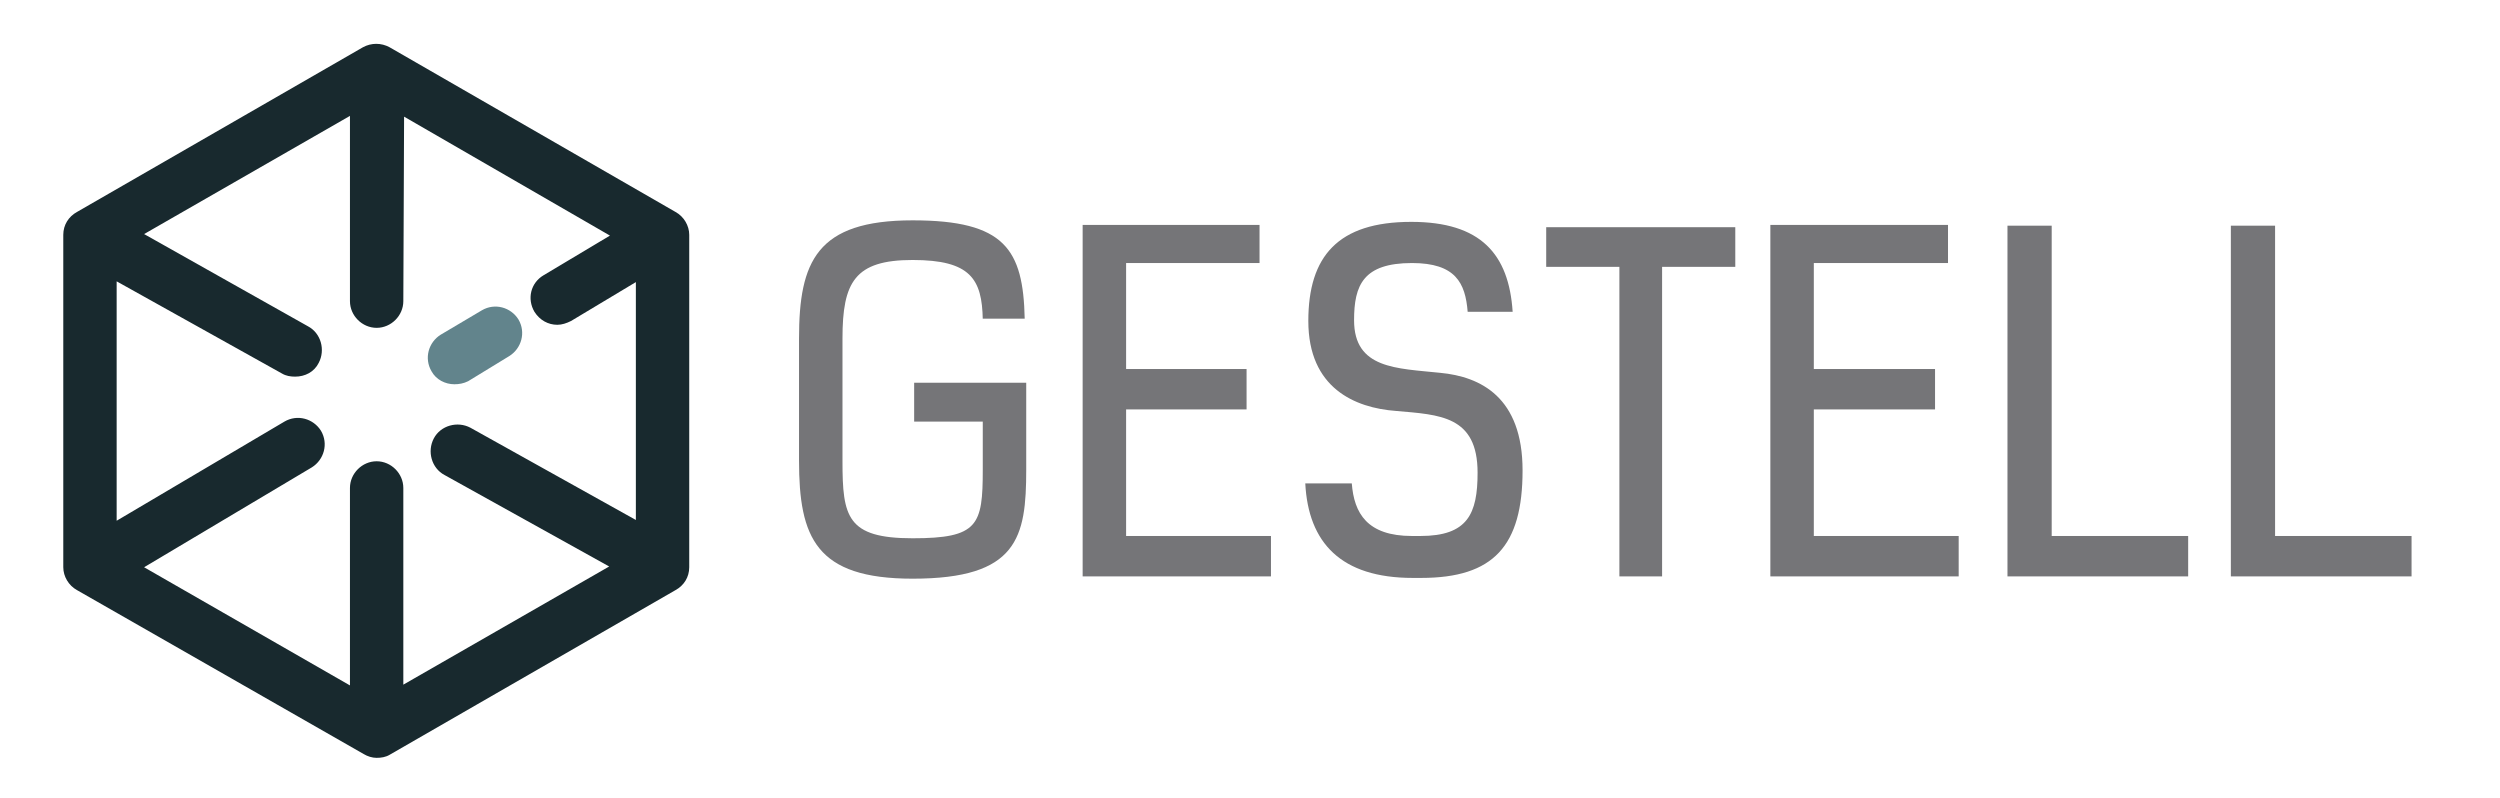
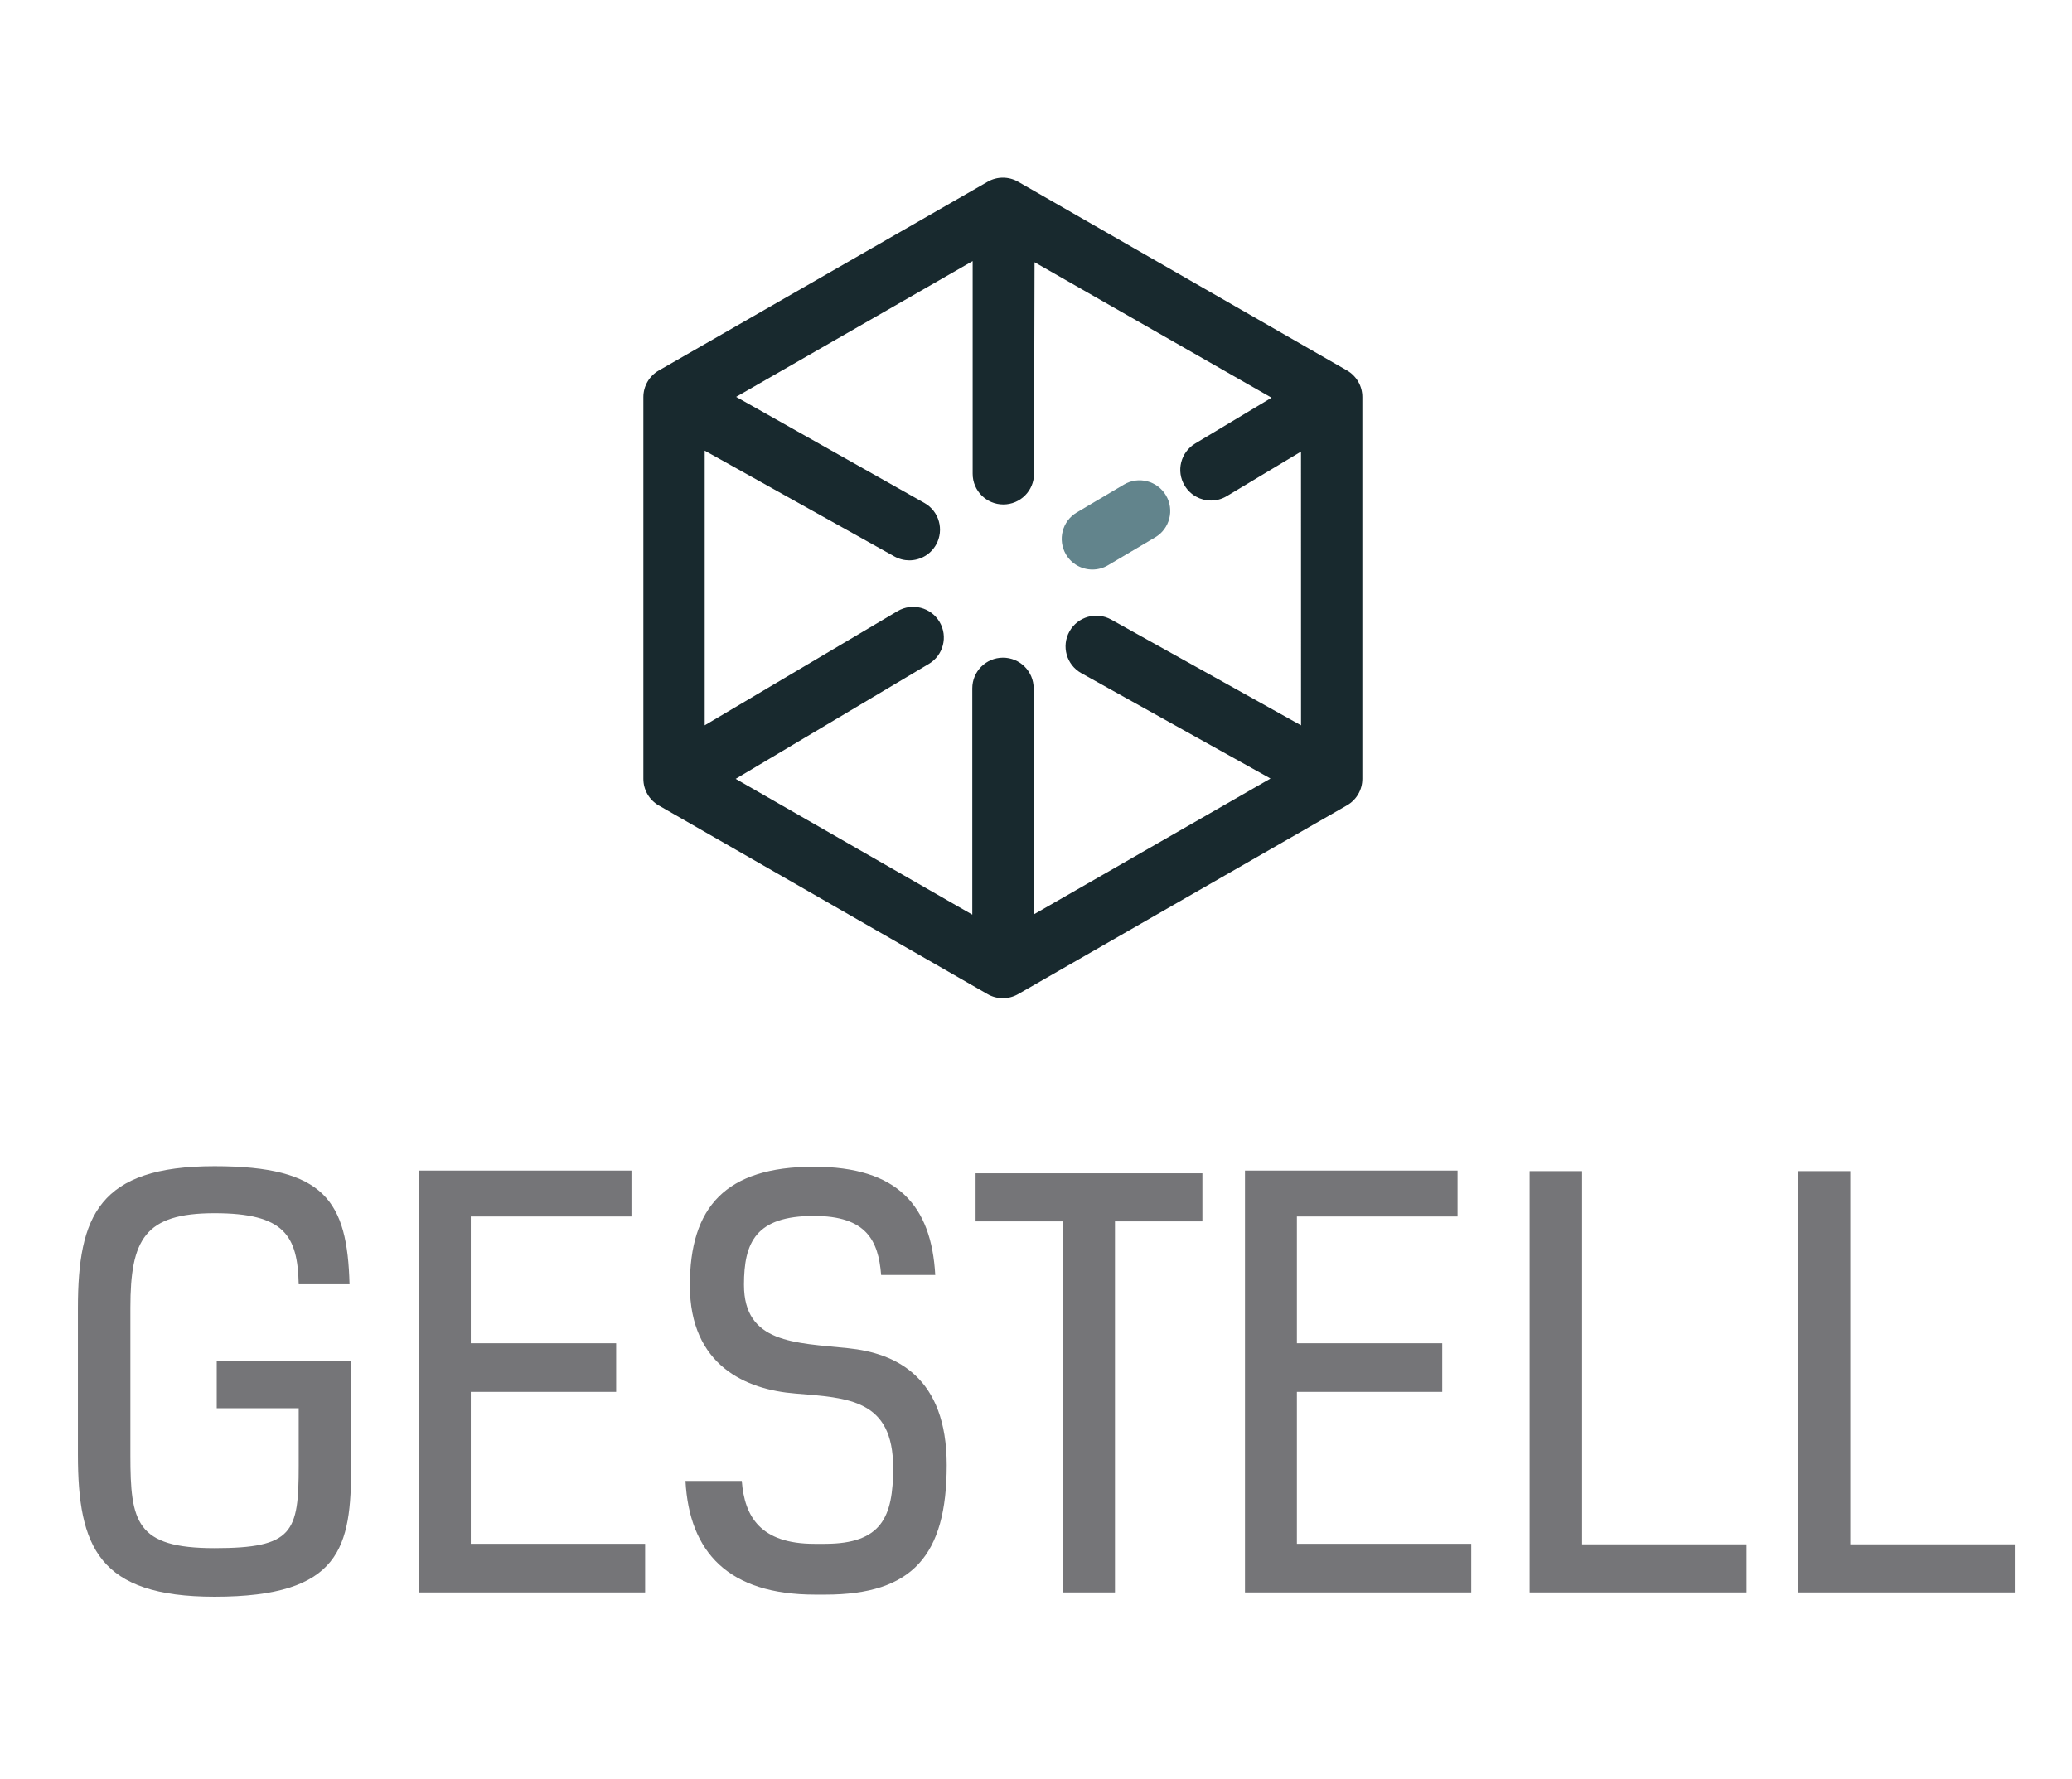
- <svg xmlns="http://www.w3.org/2000/svg" version="1.1" id="Capa_2" x="0px" y="0px" viewBox="0 0 327.9 104.6" style="enable-background:new 0 0 327.9 104.6;" xml:space="preserve">
-   <style type="text/css">
- 	.st0{fill:#18292E;}
- 	.st1{fill:#62848C;}
- 	.st2{fill:#757578;}
- </style>
+ <svg xmlns="http://www.w3.org/2000/svg" xmlns:xlink="http://www.w3.org/1999/xlink" version="1.1" id="Capa_1" x="0px" y="0px" width="112.926px" height="96.975px" viewBox="0 0 112.926 96.975" enable-background="new 0 0 112.926 96.975" xml:space="preserve">
  <g>
    <g>
-       <g>
-         <path class="st0" d="M49.4,99.4c-0.6,0-1.2-0.2-1.7-0.5L10.1,77.4c-1.1-0.6-1.8-1.8-1.8-3V30.8c0-1.3,0.7-2.4,1.8-3L47.6,6.2     c1.1-0.6,2.4-0.6,3.5,0l37.5,21.6c1.1,0.6,1.8,1.8,1.8,3v43.6c0,1.3-0.7,2.4-1.8,3L51.1,99C50.6,99.3,50,99.4,49.4,99.4 M83.4,37     l-8.5,5.1c-0.6,0.3-1.2,0.5-1.8,0.5c-1.2,0-2.3-0.6-3-1.7c-1-1.7-0.5-3.8,1.2-4.8l8.7-5.2L53,15.3l-0.1,24.2     c0,1.9-1.6,3.5-3.5,3.5c-1.9,0-3.5-1.6-3.5-3.5V15.2h0l-27,15.5l21.5,12.1c1.7,0.9,2.3,3.1,1.4,4.8c-0.6,1.2-1.8,1.8-3.1,1.8     c-0.6,0-1.2-0.1-1.7-0.4L15.3,36.9v31.4l22-13c1.7-1,3.8-0.4,4.8,1.2c1,1.7,0.4,3.8-1.2,4.8L18.9,74.4l27,15.5h0V64     c0-1.9,1.6-3.5,3.5-3.5s3.5,1.6,3.5,3.5v25.8h0l27-15.5l0,0l-21.6-12c-1.7-0.9-2.3-3.1-1.4-4.8c0.9-1.7,3.1-2.3,4.8-1.4     l21.7,12.1L83.4,37L83.4,37L83.4,37z" />
-       </g>
+       <defs>
+         <rect id="SVGID_1_" y="0" width="112.926" height="96.975" />
+       </defs>
+       <clipPath id="SVGID_2_">
+         <use xlink:href="#SVGID_1_" overflow="visible" />
+       </clipPath>
+       <path clip-path="url(#SVGID_2_)" fill="#18292E" d="M54.656,54.417c-0.288,0-0.575-0.074-0.833-0.223L35.904,43.909    c-0.52-0.3-0.84-0.852-0.84-1.451v-20.81c0-0.598,0.32-1.151,0.84-1.449l17.922-10.29c0.516-0.297,1.15-0.297,1.665,0    l17.919,10.285c0.521,0.3,0.84,0.853,0.84,1.45v20.81c0,0.599-0.319,1.15-0.84,1.449L55.488,54.195    C55.231,54.342,54.943,54.417,54.656,54.417 M70.902,24.621l-4.042,2.425c-0.271,0.162-0.566,0.239-0.859,0.239    c-0.566,0-1.121-0.29-1.435-0.813c-0.478-0.792-0.219-1.819,0.573-2.294l4.162-2.497l-12.917-7.385l-0.029,11.531    c0,0.924-0.749,1.672-1.672,1.672c-0.924,0-1.672-0.748-1.672-1.672V14.238h-0.009l-12.882,7.397l10.253,5.778    c0.807,0.448,1.096,1.467,0.647,2.273c-0.306,0.549-0.875,0.859-1.462,0.859c-0.276,0-0.555-0.069-0.813-0.212l-10.338-5.767    V39.54l10.511-6.225c0.795-0.47,1.82-0.206,2.29,0.589c0.469,0.796,0.206,1.82-0.589,2.29l-10.525,6.264l12.889,7.398h0.008    V37.524c0-0.923,0.748-1.672,1.672-1.672s1.672,0.749,1.672,1.672v12.327h0.002l12.893-7.402l0.006-0.013l-10.303-5.74    c-0.807-0.449-1.098-1.468-0.646-2.274c0.448-0.806,1.467-1.096,2.274-0.647l10.347,5.766l-0.002-14.918H70.902z" />
    </g>
    <g>
-       <g>
-         <path class="st1" d="M59.6,50.4c-1.2,0-2.4-0.6-3-1.7c-1-1.7-0.4-3.8,1.2-4.8l5.4-3.2c1.7-1,3.8-0.4,4.8,1.2     c1,1.7,0.4,3.8-1.2,4.8L61.4,50C60.8,50.3,60.2,50.4,59.6,50.4" />
-       </g>
+       <defs>
+         <rect id="SVGID_3_" y="0" width="112.926" height="96.975" />
+       </defs>
+       <clipPath id="SVGID_4_">
+         <use xlink:href="#SVGID_3_" overflow="visible" />
+       </clipPath>
+       <path clip-path="url(#SVGID_4_)" fill="#62848C" d="M59.538,31.046c-0.572,0-1.129-0.293-1.44-0.821    c-0.47-0.796-0.206-1.821,0.588-2.291l2.569-1.519c0.795-0.471,1.82-0.206,2.291,0.589c0.471,0.794,0.207,1.82-0.59,2.29    l-2.568,1.519C60.12,30.971,59.827,31.046,59.538,31.046" />
    </g>
    <g>
-       <g>
-         <path class="st2" d="M128.9,41.9c-0.1-5.3-1.6-7.8-9.2-7.8c-7.6,0-9.2,2.9-9.2,10.3v16.1c0,7.3,0.6,10.1,9.2,10.1s9.2-1.7,9.2-9     v-6.3h-9v-5.1h14.7v11.4c0,8.9-1.1,14.3-14.9,14.3c-12.7,0-14.9-5.4-14.9-15.5v-16c0-10.1,2.3-15.5,14.9-15.5     c12.1,0,14.5,3.8,14.7,12.9H128.9L128.9,41.9z" />
-       </g>
+       <defs>
+         <rect id="SVGID_5_" y="0" width="112.926" height="96.975" />
+       </defs>
+       <clipPath id="SVGID_6_">
+         <use xlink:href="#SVGID_5_" overflow="visible" />
+       </clipPath>
+       <path clip-path="url(#SVGID_6_)" fill="#757578" d="M16.28,70.01c-0.06-2.65-0.774-3.872-4.587-3.872    c-3.812,0-4.587,1.43-4.587,5.153v8.041c0,3.635,0.298,5.063,4.587,5.063s4.587-0.863,4.587-4.498v-3.127h-4.468v-2.563h7.327    v5.688c0,4.438-0.536,7.148-7.446,7.148c-6.314,0-7.446-2.711-7.446-7.744V71.32c0-5.033,1.132-7.744,7.446-7.744    c6.017,0,7.238,1.905,7.357,6.434L16.28,70.01L16.28,70.01z" />
    </g>
    <g>
-       <g>
-         <polygon class="st2" points="165.2,29.5 165.2,34.5 147.7,34.5 147.7,48.4 163.5,48.4 163.5,53.7 147.7,53.7 147.7,70.3      166.7,70.3 166.7,75.6 142,75.6 142,29.5    " />
-       </g>
+       <defs>
+         <rect id="SVGID_7_" y="0" width="112.926" height="96.975" />
+       </defs>
+       <clipPath id="SVGID_8_">
+         <use xlink:href="#SVGID_7_" overflow="visible" />
+       </clipPath>
+       <polygon clip-path="url(#SVGID_8_)" fill="#757578" points="34.415,63.815 34.415,66.317 25.658,66.317 25.658,73.227     33.581,73.227 33.581,75.877 25.658,75.877 25.658,84.159 35.16,84.159 35.16,86.809 22.829,86.809 22.829,63.815   " />
    </g>
    <g>
-       <g>
-         <path class="st2" d="M192.5,40.9c-0.3-3.8-1.6-6.4-7.3-6.4c-6.4,0-7.6,2.9-7.6,7.5c0,6.4,5.6,6.3,11.3,6.9     c5.3,0.5,10.8,3.2,10.8,12.8c0,9.9-3.8,14.1-13.3,14.1h-1.1c-9.4,0-13.7-4.6-14.1-12.4h6.1c0.3,3.9,2,6.9,7.9,6.9h1.1     c6.2,0,7.5-2.9,7.5-8.3c0-7.5-5-7.6-10.7-8.1c-5.4-0.4-11.5-3-11.5-11.8c0-8.5,3.9-13,13.5-13c9.1,0,12.8,4.2,13.3,11.8     C198.4,40.9,192.5,40.9,192.5,40.9z" />
-       </g>
+       <defs>
+         <rect id="SVGID_9_" y="0" width="112.926" height="96.975" />
+       </defs>
+       <clipPath id="SVGID_10_">
+         <use xlink:href="#SVGID_9_" overflow="visible" />
+       </clipPath>
+       <path clip-path="url(#SVGID_10_)" fill="#757578" d="M48.023,69.504c-0.149-1.877-0.804-3.217-3.664-3.217    c-3.187,0-3.812,1.459-3.812,3.752c0,3.188,2.77,3.157,5.659,3.455c2.651,0.269,5.391,1.579,5.391,6.375    c0,4.942-1.876,7.059-6.612,7.059h-0.566c-4.706,0-6.851-2.293-7.059-6.195h3.068c0.149,1.937,1.012,3.427,3.961,3.427h0.566    c3.098,0,3.723-1.46,3.723-4.142c0-3.753-2.472-3.813-5.331-4.051c-2.681-0.209-5.749-1.521-5.749-5.897    c0-4.259,1.936-6.464,6.761-6.464c4.558,0,6.404,2.115,6.613,5.898H48.023z" />
    </g>
    <g>
-       <g>
-         <polygon class="st2" points="218,35 218,75.6 212.4,75.6 212.4,35 202.8,35 202.8,29.8 227.6,29.8 227.6,35    " />
-       </g>
+       <defs>
+         <rect id="SVGID_11_" y="0" width="112.926" height="96.975" />
+       </defs>
+       <clipPath id="SVGID_12_">
+         <use xlink:href="#SVGID_11_" overflow="visible" />
+       </clipPath>
+       <polygon clip-path="url(#SVGID_12_)" fill="#757578" points="60.767,66.584 60.767,86.809 57.937,86.809 57.937,66.584     53.171,66.584 53.171,63.963 65.532,63.963 65.532,66.584   " />
    </g>
    <g>
-       <g>
-         <polygon class="st2" points="255.5,29.5 255.5,34.5 237.9,34.5 237.9,48.4 253.8,48.4 253.8,53.7 237.9,53.7 237.9,70.3      256.9,70.3 256.9,75.6 232.2,75.6 232.2,29.5    " />
-       </g>
+       <defs>
+         <rect id="SVGID_13_" y="0" width="112.926" height="96.975" />
+       </defs>
+       <clipPath id="SVGID_14_">
+         <use xlink:href="#SVGID_13_" overflow="visible" />
+       </clipPath>
+       <polygon clip-path="url(#SVGID_14_)" fill="#757578" points="79.438,63.815 79.438,66.317 70.682,66.317 70.682,73.227     78.604,73.227 78.604,75.877 70.682,75.877 70.682,84.159 80.184,84.159 80.184,86.809 67.853,86.809 67.853,63.815   " />
    </g>
    <g>
-       <g>
-         <polygon class="st2" points="263.3,75.6 263.3,29.6 269.1,29.6 269.1,70.3 287,70.3 287,75.6    " />
-       </g>
+       <defs>
+         <rect id="SVGID_15_" y="0" width="112.926" height="96.975" />
+       </defs>
+       <clipPath id="SVGID_16_">
+         <use xlink:href="#SVGID_15_" overflow="visible" />
+       </clipPath>
+       <polygon clip-path="url(#SVGID_16_)" fill="#757578" points="83.366,86.809 83.366,63.845 86.225,63.845 86.225,84.188     95.19,84.188 95.19,86.809   " />
    </g>
    <g>
-       <g>
-         <polygon class="st2" points="292.6,75.6 292.6,29.6 298.4,29.6 298.4,70.3 316.3,70.3 316.3,75.6    " />
-       </g>
+       <defs>
+         <rect id="SVGID_17_" y="0" width="112.926" height="96.975" />
+       </defs>
+       <clipPath id="SVGID_18_">
+         <use xlink:href="#SVGID_17_" overflow="visible" />
+       </clipPath>
+       <polygon clip-path="url(#SVGID_18_)" fill="#757578" points="97.987,86.809 97.987,63.845 100.846,63.845 100.846,84.188     109.812,84.188 109.812,86.809   " />
    </g>
  </g>
</svg>
